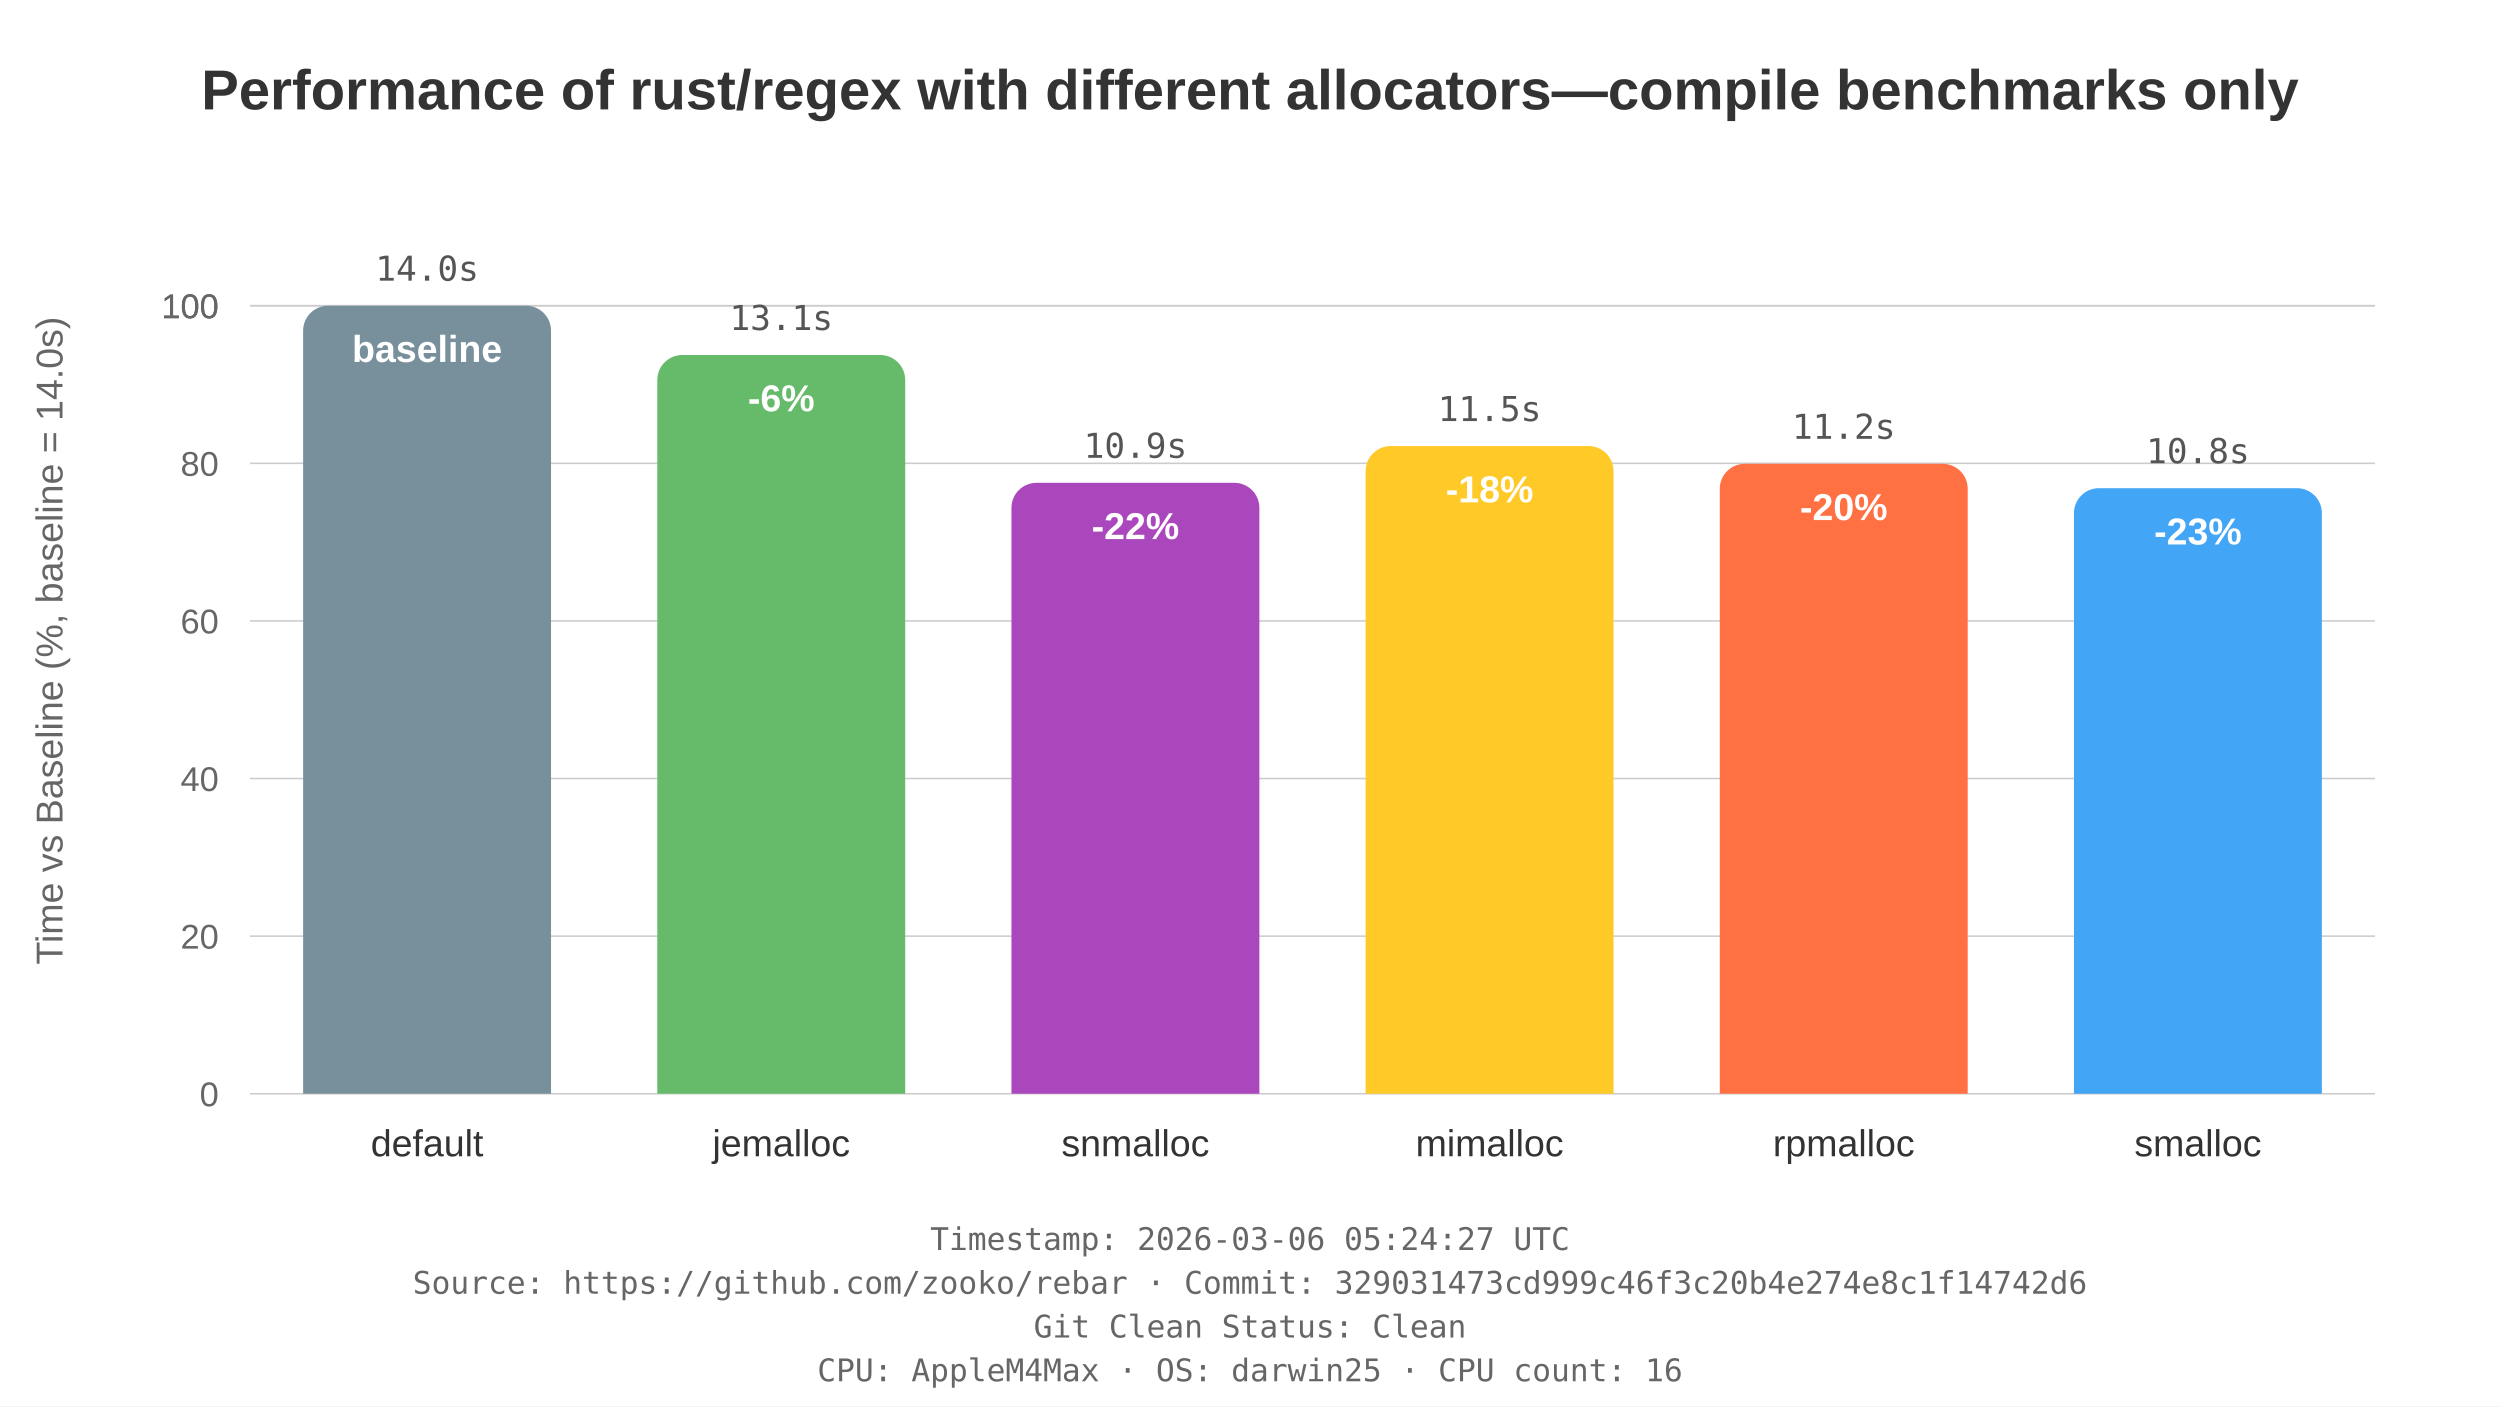
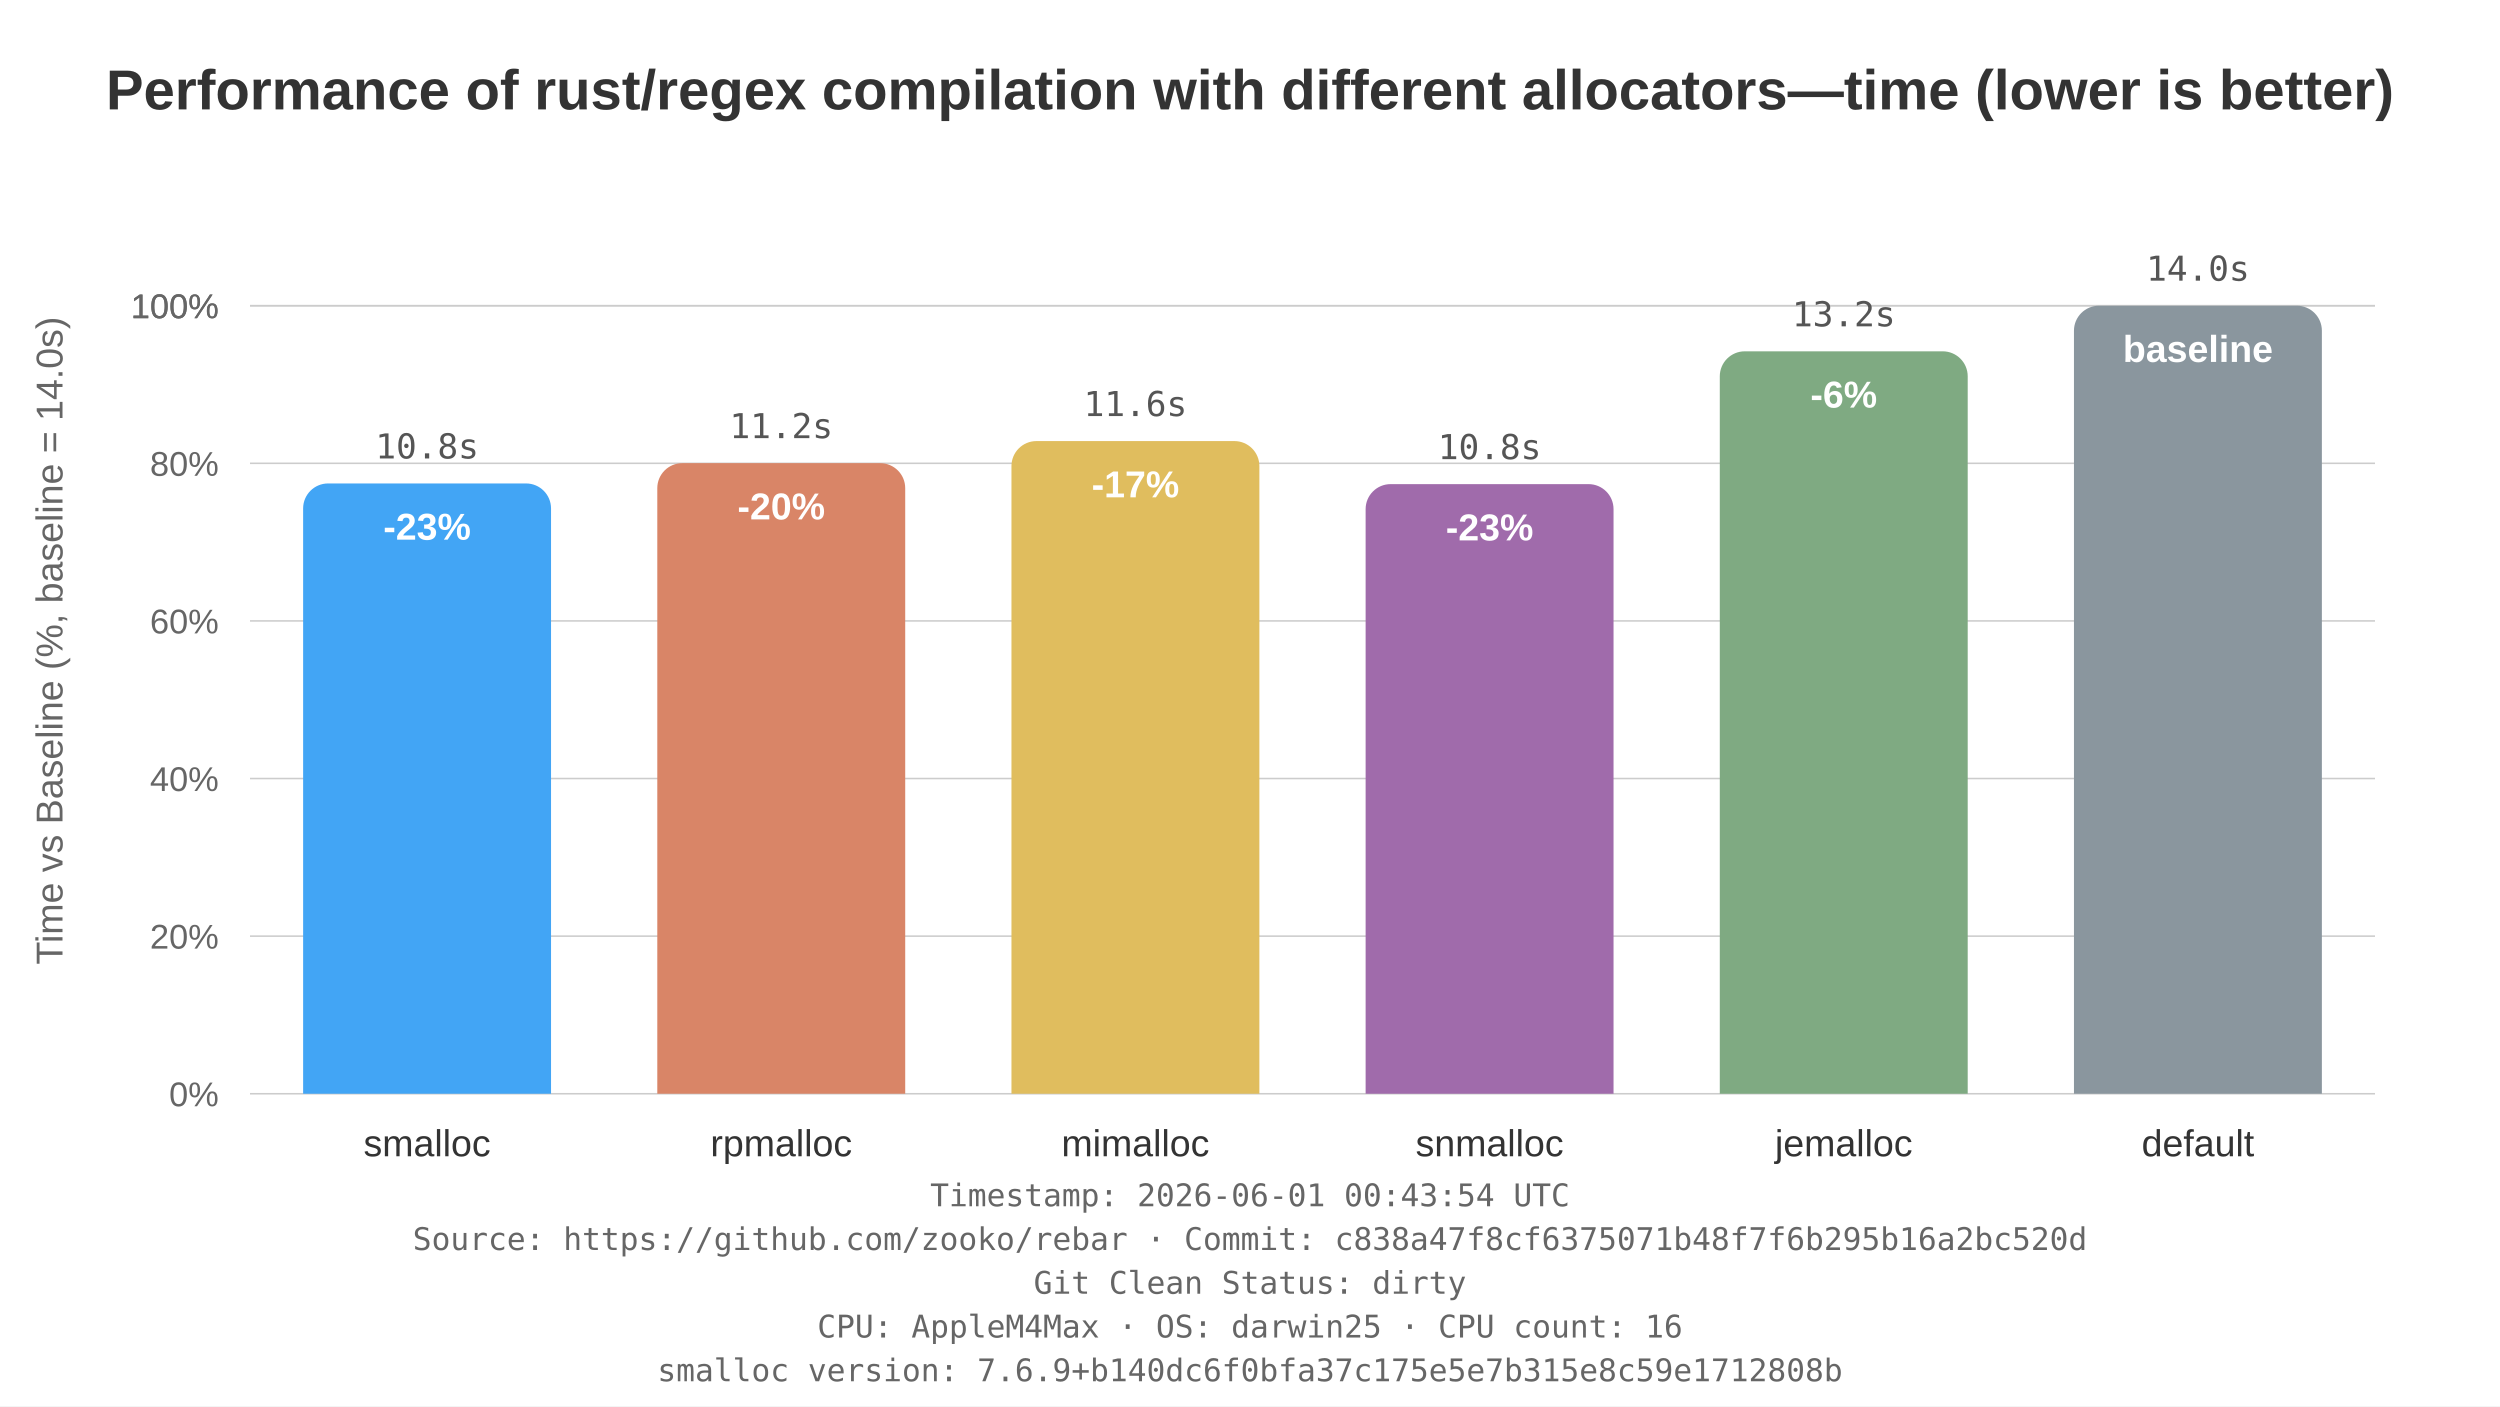
<svg xmlns="http://www.w3.org/2000/svg" viewBox="0 0 800 450" width="800" height="450">
  <rect width="800" height="450" fill="white" />
  <style>
    .title { font-family: Arial, Helvetica, sans-serif; font-size: 18px; font-weight: bold; fill: #333333; }
    .axis-label { font-family: Arial, Helvetica, sans-serif; font-size: 12px; fill: #666666; }
    .tick-label { font-family: Arial, Helvetica, sans-serif; font-size: 11px; fill: #666666; }
    .bar-label-name { font-family: Arial, Helvetica, sans-serif; font-size: 12px; fill: #333333; }
    .bar-label-value { font-family: monospace; font-size: 11px; fill: #555555; }
    .bar-label-pct { font-family: Arial, Helvetica, sans-serif; font-size: 12px; font-weight: bold; fill: white; }
    .metadata { font-family: monospace; font-size: 10px; fill: #666666; }
    .grid-line { stroke: #cccccc; stroke-width: 0.5; }
  </style>
-   <text x="400.0" y="35" class="title" text-anchor="middle">Performance of rust/regex with different allocators—compile benchmarks only</text>
+   <text x="400.0" y="35" class="title" text-anchor="middle">Performance of rust/regex compilation with different allocators—time (lower is better)</text>
  <text x="20" y="205.0" class="axis-label" text-anchor="middle" transform="rotate(-90 20 205.0)">Time vs Baseline (%, baseline = 14.0s)</text>
  <line x1="80" y1="350.0" x2="760" y2="350.0" class="grid-line" />
-   <text x="70" y="354.0" class="tick-label" text-anchor="end">0</text>
+   <text x="70" y="354.0" class="tick-label" text-anchor="end">0%</text>
  <line x1="80" y1="299.565" x2="760" y2="299.565" class="grid-line" />
-   <text x="70" y="303.565" class="tick-label" text-anchor="end">20</text>
+   <text x="70" y="303.565" class="tick-label" text-anchor="end">20%</text>
  <line x1="80" y1="249.13" x2="760" y2="249.13" class="grid-line" />
-   <text x="70" y="253.13" class="tick-label" text-anchor="end">40</text>
+   <text x="70" y="253.13" class="tick-label" text-anchor="end">40%</text>
  <line x1="80" y1="198.696" x2="760" y2="198.696" class="grid-line" />
-   <text x="70" y="202.696" class="tick-label" text-anchor="end">60</text>
+   <text x="70" y="202.696" class="tick-label" text-anchor="end">60%</text>
  <line x1="80" y1="148.261" x2="760" y2="148.261" class="grid-line" />
-   <text x="70" y="152.261" class="tick-label" text-anchor="end">80</text>
+   <text x="70" y="152.261" class="tick-label" text-anchor="end">80%</text>
  <line x1="80" y1="97.826" x2="760" y2="97.826" class="grid-line" />
-   <text x="70" y="101.826" class="tick-label" text-anchor="end">100</text>
+   <text x="70" y="101.826" class="tick-label" text-anchor="end">100%</text>
  <line x1="80" y1="97.826" x2="760" y2="97.826" class="grid-line" />
-   <text x="70" y="101.826" class="tick-label" text-anchor="end">100</text>
-   <path d="M 97.0 350.0 L 176.333 350.0 L 176.333 105.826 A 8 8 0 0 0 168.333 97.826 L 105.0 97.826 A 8 8 0 0 0 97.0 105.826 Z" fill="#78909c" />
-   <text x="136.667" y="370" class="bar-label-name" text-anchor="middle">default</text>
-   <text x="136.667" y="89.826" class="bar-label-value" text-anchor="middle">14.0s</text>
-   <text x="136.667" y="115.826" class="bar-label-pct" text-anchor="middle">baseline</text>
-   <path d="M 210.333 350.0 L 289.667 350.0 L 289.667 121.601 A 8 8 0 0 0 281.667 113.601 L 218.333 113.601 A 8 8 0 0 0 210.333 121.601 Z" fill="#66bb6a" />
-   <text x="250" y="370" class="bar-label-name" text-anchor="middle">jemalloc</text>
-   <text x="250" y="105.601" class="bar-label-value" text-anchor="middle">13.1s</text>
-   <text x="250" y="131.601" class="bar-label-pct" text-anchor="middle">-6%</text>
-   <path d="M 323.667 350.0 L 403 350.0 L 403 162.504 A 8 8 0 0 0 395 154.504 L 331.667 154.504 A 8 8 0 0 0 323.667 162.504 Z" fill="#ab47bc" />
-   <text x="363.333" y="370" class="bar-label-name" text-anchor="middle">snmalloc</text>
-   <text x="363.333" y="146.504" class="bar-label-value" text-anchor="middle">10.9s</text>
-   <text x="363.333" y="172.504" class="bar-label-pct" text-anchor="middle">-22%</text>
-   <path d="M 437.0 350.0 L 516.333 350.0 L 516.333 150.74 A 8 8 0 0 0 508.333 142.74 L 445.0 142.74 A 8 8 0 0 0 437.0 150.74 Z" fill="#ffca28" />
-   <text x="476.667" y="370" class="bar-label-name" text-anchor="middle">mimalloc</text>
-   <text x="476.667" y="134.74" class="bar-label-value" text-anchor="middle">11.5s</text>
-   <text x="476.667" y="160.74" class="bar-label-pct" text-anchor="middle">-18%</text>
-   <path d="M 550.333 350.0 L 629.667 350.0 L 629.667 156.423 A 8 8 0 0 0 621.667 148.423 L 558.333 148.423 A 8 8 0 0 0 550.333 156.423 Z" fill="#ff7043" />
-   <text x="590" y="370" class="bar-label-name" text-anchor="middle">rpmalloc</text>
-   <text x="590" y="140.423" class="bar-label-value" text-anchor="middle">11.2s</text>
-   <text x="590" y="166.423" class="bar-label-pct" text-anchor="middle">-20%</text>
-   <path d="M 663.667 350.0 L 743.0 350.0 L 743.0 164.218 A 8 8 0 0 0 735.0 156.218 L 671.667 156.218 A 8 8 0 0 0 663.667 164.218 Z" fill="#42a5f5" />
-   <text x="703.333" y="370" class="bar-label-name" text-anchor="middle">smalloc</text>
-   <text x="703.333" y="148.218" class="bar-label-value" text-anchor="middle">10.8s</text>
-   <text x="703.333" y="174.218" class="bar-label-pct" text-anchor="middle">-23%</text>
-   <text x="400.0" y="400" class="metadata" text-anchor="middle">Timestamp: 2026-03-06 05:24:27 UTC</text>
-   <text x="400.0" y="414" class="metadata" text-anchor="middle">Source: https://github.com/zooko/rebar · Commit: 329031473cd999c46f3c20b4e274e8c1f14742d6</text>
-   <text x="400.0" y="428" class="metadata" text-anchor="middle">Git Clean Status: Clean</text>
-   <text x="400.0" y="442" class="metadata" text-anchor="middle">CPU: AppleM4Max · OS: darwin25 · CPU count: 16</text>
+   <text x="70" y="101.826" class="tick-label" text-anchor="end">100%</text>
+   <path d="M 97.0 350.0 L 176.333 350.0 L 176.333 162.703 A 8 8 0 0 0 168.333 154.703 L 105.0 154.703 A 8 8 0 0 0 97.0 162.703 Z" fill="#42a5f5" />
+   <text x="136.667" y="370" class="bar-label-name" text-anchor="middle">smalloc</text>
+   <text x="136.667" y="146.703" class="bar-label-value" text-anchor="middle">10.8s</text>
+   <text x="136.667" y="172.703" class="bar-label-pct" text-anchor="middle">-23%</text>
+   <path d="M 210.333 350.0 L 289.667 350.0 L 289.667 156.21 A 8 8 0 0 0 281.667 148.21 L 218.333 148.21 A 8 8 0 0 0 210.333 156.21 Z" fill="#d98567" />
+   <text x="250" y="370" class="bar-label-name" text-anchor="middle">rpmalloc</text>
+   <text x="250" y="140.21" class="bar-label-value" text-anchor="middle">11.2s</text>
+   <text x="250" y="166.21" class="bar-label-pct" text-anchor="middle">-20%</text>
+   <path d="M 323.667 350.0 L 403 350.0 L 403 149.142 A 8 8 0 0 0 395 141.142 L 331.667 141.142 A 8 8 0 0 0 323.667 149.142 Z" fill="#e0bd5e" />
+   <text x="363.333" y="370" class="bar-label-name" text-anchor="middle">mimalloc</text>
+   <text x="363.333" y="133.142" class="bar-label-value" text-anchor="middle">11.6s</text>
+   <text x="363.333" y="159.142" class="bar-label-pct" text-anchor="middle">-17%</text>
+   <path d="M 437.0 350.0 L 516.333 350.0 L 516.333 162.917 A 8 8 0 0 0 508.333 154.917 L 445.0 154.917 A 8 8 0 0 0 437.0 162.917 Z" fill="#a06bab" />
+   <text x="476.667" y="370" class="bar-label-name" text-anchor="middle">snmalloc</text>
+   <text x="476.667" y="146.917" class="bar-label-value" text-anchor="middle">10.8s</text>
+   <text x="476.667" y="172.917" class="bar-label-pct" text-anchor="middle">-23%</text>
+   <path d="M 550.333 350.0 L 629.667 350.0 L 629.667 120.421 A 8 8 0 0 0 621.667 112.421 L 558.333 112.421 A 8 8 0 0 0 550.333 120.421 Z" fill="#7faa82" />
+   <text x="590" y="370" class="bar-label-name" text-anchor="middle">jemalloc</text>
+   <text x="590" y="104.421" class="bar-label-value" text-anchor="middle">13.2s</text>
+   <text x="590" y="130.421" class="bar-label-pct" text-anchor="middle">-6%</text>
+   <path d="M 663.667 350.0 L 743.0 350.0 L 743.0 105.826 A 8 8 0 0 0 735.0 97.826 L 671.667 97.826 A 8 8 0 0 0 663.667 105.826 Z" fill="#8a969e" />
+   <text x="703.333" y="370" class="bar-label-name" text-anchor="middle">default</text>
+   <text x="703.333" y="89.826" class="bar-label-value" text-anchor="middle">14.0s</text>
+   <text x="703.333" y="115.826" class="bar-label-pct" text-anchor="middle">baseline</text>
+   <text x="400.0" y="386" class="metadata" text-anchor="middle">Timestamp: 2026-06-01 00:43:54 UTC</text>
+   <text x="400.0" y="400" class="metadata" text-anchor="middle">Source: https://github.com/zooko/rebar · Commit: c838a47f8cf6375071b48f7f6b295b16a2bc520d</text>
+   <text x="400.0" y="414" class="metadata" text-anchor="middle">Git Clean Status: dirty</text>
+   <text x="400.0" y="428" class="metadata" text-anchor="middle">CPU: AppleM4Max · OS: darwin25 · CPU count: 16</text>
+   <text x="400.0" y="442" class="metadata" text-anchor="middle">smalloc version: 7.6.9+b140dc6f0bfa37c175e5e7b315e8c59e1712808b</text>
</svg>
